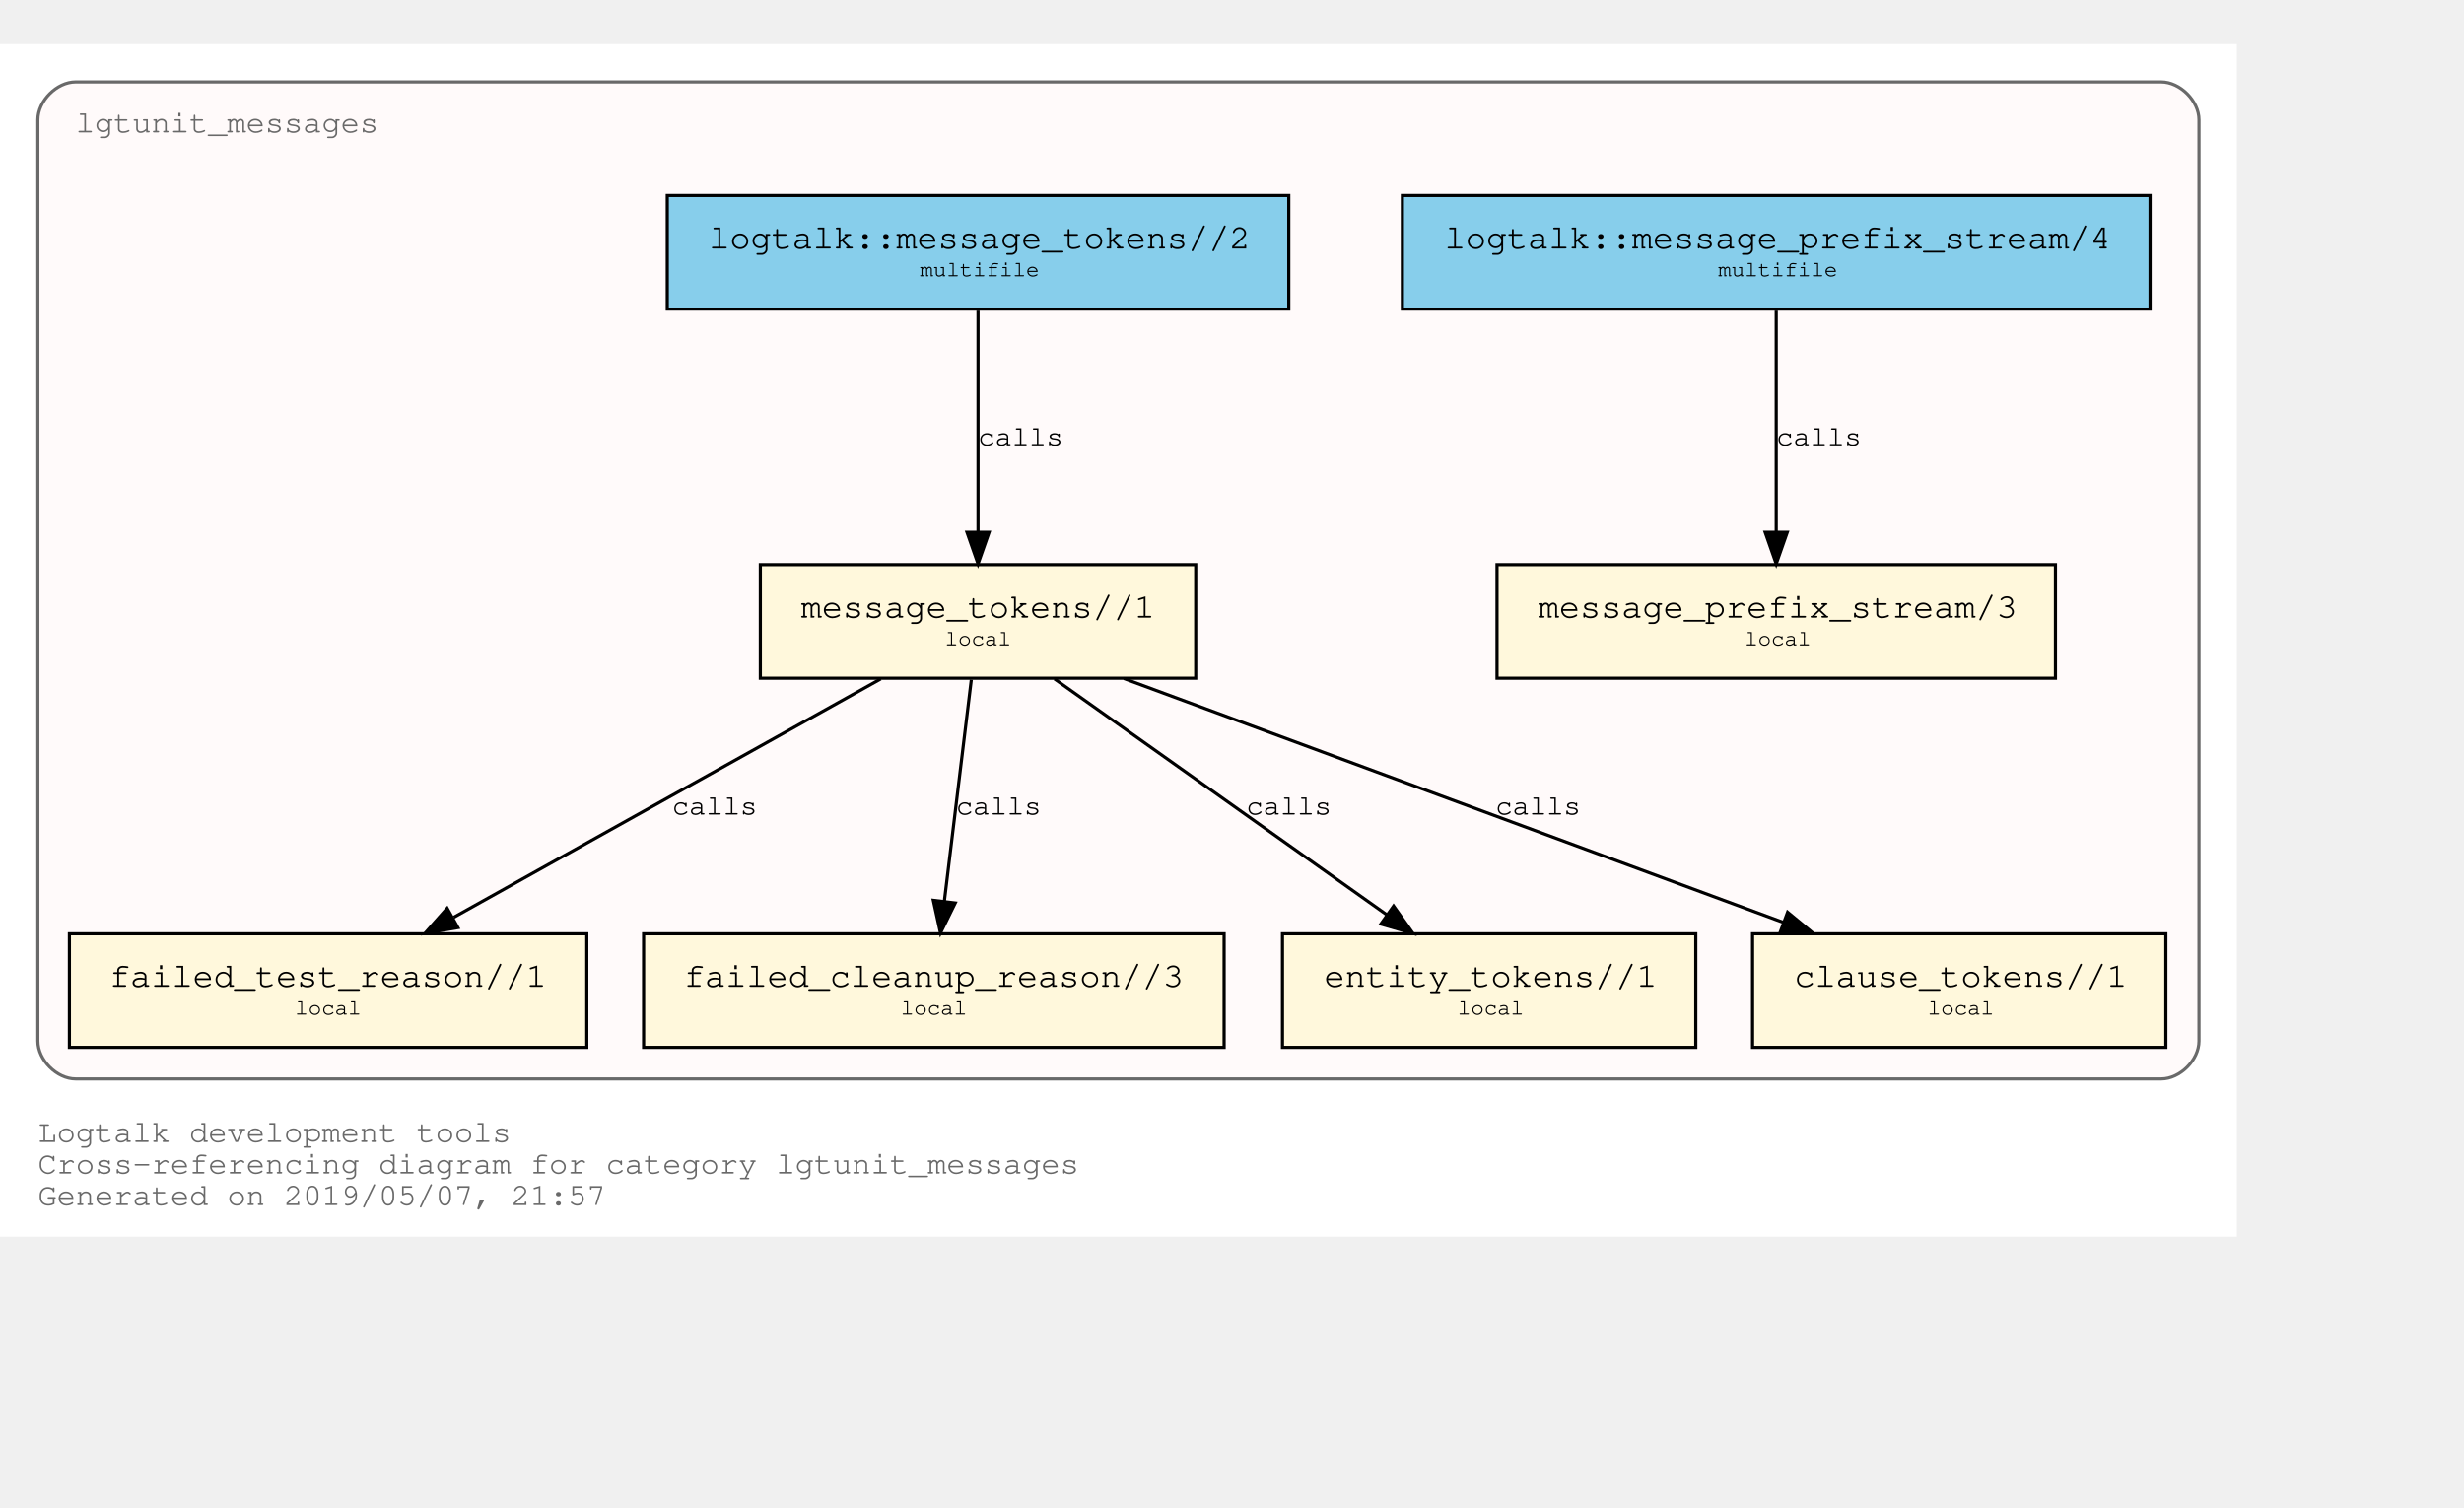
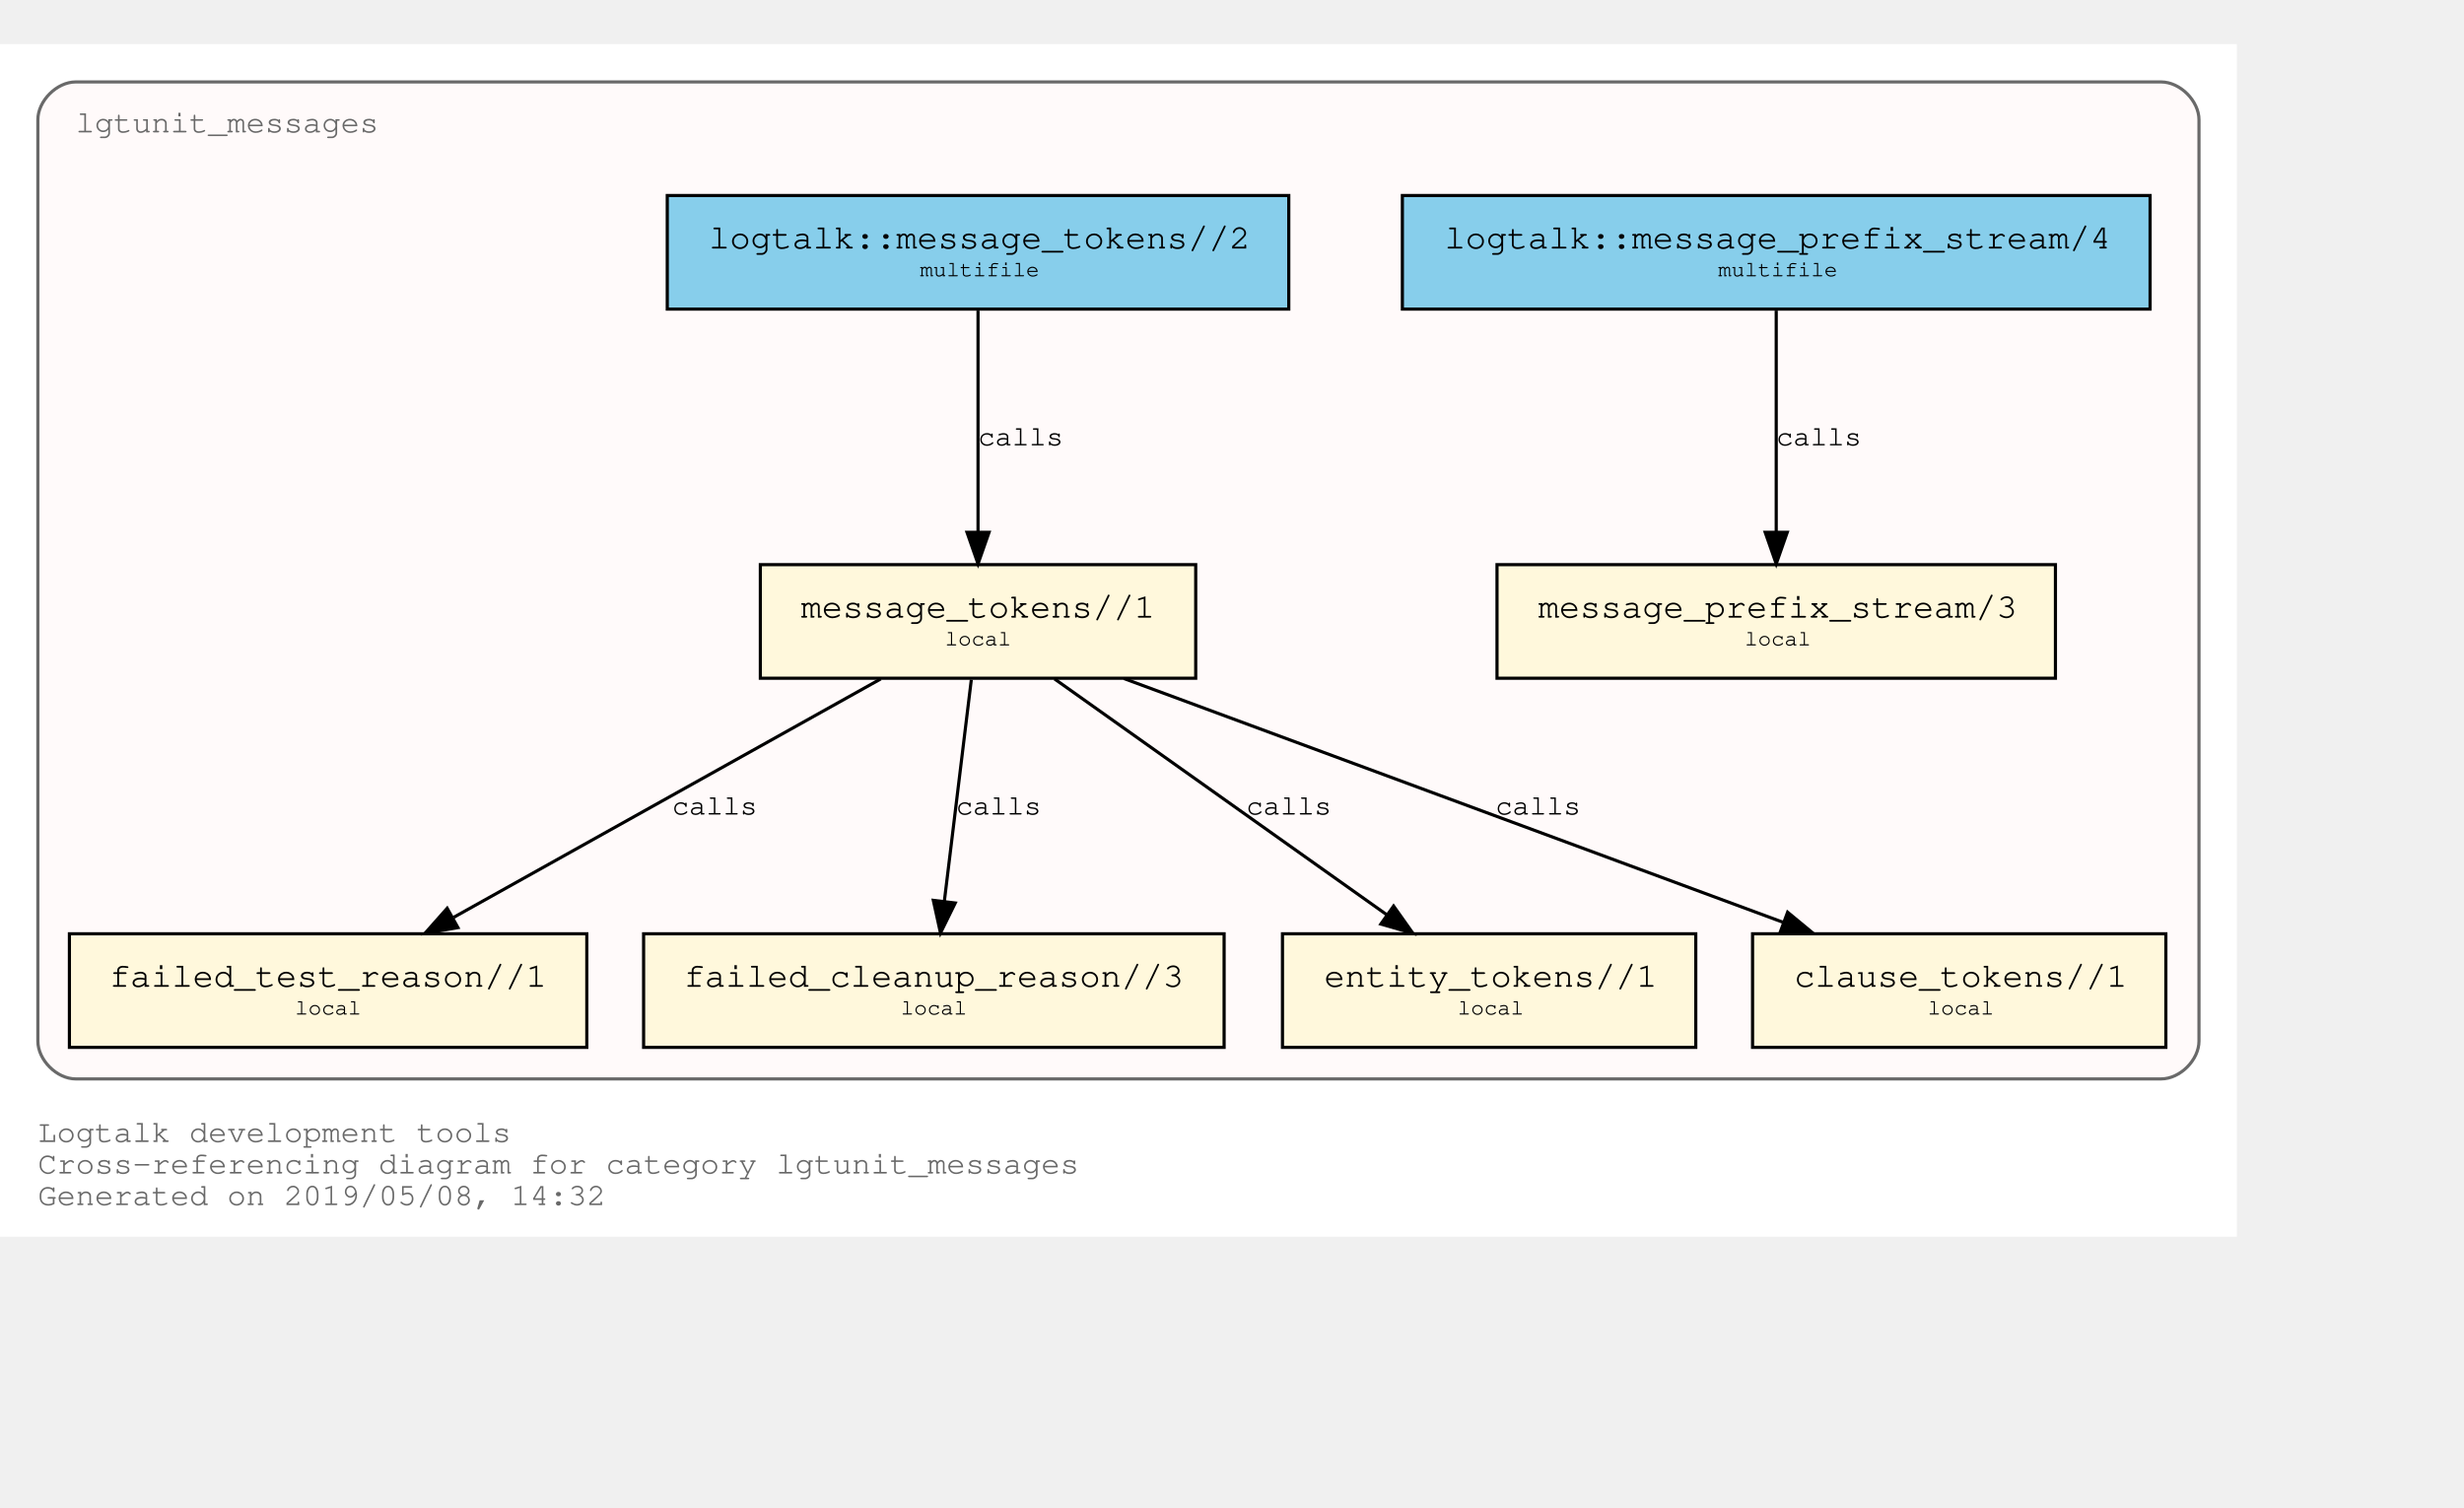
<svg xmlns="http://www.w3.org/2000/svg" xmlns:xlink="http://www.w3.org/1999/xlink" width="853pt" height="522pt" viewBox="72.00 72.00 781.00 450.00">
  <g id="graph0" class="graph" transform="scale(1 1) rotate(0) translate(76 446)">
    <polygon fill="white" stroke="transparent" points="-4,4 -4,-374 705,-374 705,4 -4,4" />
    <text text-anchor="start" x="8" y="-26" font-family="Courier,monospace" font-size="10.00" fill="dimgray">Logtalk development tools</text>
    <text text-anchor="start" x="8" y="-16" font-family="Courier,monospace" font-size="10.00" fill="dimgray">Cross-referencing diagram for category lgtunit_messages</text>
-     <text text-anchor="start" x="8" y="-6" font-family="Courier,monospace" font-size="10.00" fill="dimgray">Generated on 2019/05/07, 21:57</text>
+     <text text-anchor="start" x="8" y="-6" font-family="Courier,monospace" font-size="10.00" fill="dimgray">Generated on 2019/05/08, 14:32</text>
    <g id="clust1" class="cluster">
      <g id="a_clust1">
        <a xlink:title="lgtunit_messages">
          <path fill="snow" stroke="dimgray" d="M20,-46C20,-46 681,-46 681,-46 687,-46 693,-52 693,-58 693,-58 693,-350 693,-350 693,-356 687,-362 681,-362 681,-362 20,-362 20,-362 14,-362 8,-356 8,-350 8,-350 8,-58 8,-58 8,-52 14,-46 20,-46" />
          <g id="a_clust1_0">
-             <a xlink:href="https://github.com/LogtalkDotOrg/logtalk3/tree/9e834dae1d3f4baabc87a9a5b728967b98852738/tools/lgtunit/lgtunit_messages.lgt" xlink:title="https://github.com/LogtalkDotOrg/logtalk3/tree/9e834dae1d3f4baabc87a9a5b728967b98852738/tools/lgtunit/lgtunit_messages.lgt">
+             <a xlink:href="https://github.com/LogtalkDotOrg/logtalk3/tree/f280a7277f7dbf9b55aa6f576fbf83a714fab459/tools/lgtunit/lgtunit_messages.lgt" xlink:title="https://github.com/LogtalkDotOrg/logtalk3/tree/f280a7277f7dbf9b55aa6f576fbf83a714fab459/tools/lgtunit/lgtunit_messages.lgt">
              <text text-anchor="start" x="19.99" y="-346" font-family="Courier,monospace" font-size="10.00" fill="dimgray">lgtunit_messages</text>
            </a>
          </g>
        </a>
      </g>
    </g>
    <g id="node1" class="node">
      <g id="a_node1">
-         <a xlink:href="https://github.com/LogtalkDotOrg/logtalk3/tree/9e834dae1d3f4baabc87a9a5b728967b98852738/tools/lgtunit/lgtunit_messages.lgt#L43" xlink:title="https://github.com/LogtalkDotOrg/logtalk3/tree/9e834dae1d3f4baabc87a9a5b728967b98852738/tools/lgtunit/lgtunit_messages.lgt#L43">
+         <a xlink:href="https://github.com/LogtalkDotOrg/logtalk3/tree/f280a7277f7dbf9b55aa6f576fbf83a714fab459/tools/lgtunit/lgtunit_messages.lgt#L43" xlink:title="https://github.com/LogtalkDotOrg/logtalk3/tree/f280a7277f7dbf9b55aa6f576fbf83a714fab459/tools/lgtunit/lgtunit_messages.lgt#L43">
          <polygon fill="cornsilk" stroke="black" points="647.5,-209 470.5,-209 470.5,-173 647.5,-173 647.5,-209" />
          <text text-anchor="start" x="478.8" y="-192.8" font-family="Courier,monospace" font-size="9.00"> </text>
          <text text-anchor="start" x="483.59" y="-192.2" font-family="Courier,monospace" font-size="11.00">message_prefix_stream/3</text>
          <text text-anchor="start" x="634.8" y="-192.8" font-family="Courier,monospace" font-size="9.00"> </text>
          <text text-anchor="start" x="478.8" y="-182.8" font-family="Courier,monospace" font-size="9.00"> </text>
          <text text-anchor="start" x="549" y="-183.4" font-family="Courier,monospace" font-size="7.00">local</text>
          <text text-anchor="start" x="634.8" y="-182.8" font-family="Courier,monospace" font-size="9.00"> </text>
        </a>
      </g>
    </g>
    <g id="node2" class="node">
      <g id="a_node2">
-         <a xlink:href="https://github.com/LogtalkDotOrg/logtalk3/tree/9e834dae1d3f4baabc87a9a5b728967b98852738/tools/lgtunit/lgtunit_messages.lgt#L56" xlink:title="https://github.com/LogtalkDotOrg/logtalk3/tree/9e834dae1d3f4baabc87a9a5b728967b98852738/tools/lgtunit/lgtunit_messages.lgt#L56">
+         <a xlink:href="https://github.com/LogtalkDotOrg/logtalk3/tree/f280a7277f7dbf9b55aa6f576fbf83a714fab459/tools/lgtunit/lgtunit_messages.lgt#L56" xlink:title="https://github.com/LogtalkDotOrg/logtalk3/tree/f280a7277f7dbf9b55aa6f576fbf83a714fab459/tools/lgtunit/lgtunit_messages.lgt#L56">
          <polygon fill="cornsilk" stroke="black" points="375,-209 237,-209 237,-173 375,-173 375,-209" />
          <text text-anchor="start" x="244.8" y="-192.8" font-family="Courier,monospace" font-size="9.00"> </text>
          <text text-anchor="start" x="249.89" y="-192.2" font-family="Courier,monospace" font-size="11.00">message_tokens//1</text>
          <text text-anchor="start" x="361.8" y="-192.8" font-family="Courier,monospace" font-size="9.00"> </text>
          <text text-anchor="start" x="244.8" y="-182.8" font-family="Courier,monospace" font-size="9.00"> </text>
          <text text-anchor="start" x="295.5" y="-183.4" font-family="Courier,monospace" font-size="7.00">local</text>
          <text text-anchor="start" x="361.8" y="-182.8" font-family="Courier,monospace" font-size="9.00"> </text>
        </a>
      </g>
    </g>
    <g id="node3" class="node">
      <g id="a_node3">
-         <a xlink:href="https://github.com/LogtalkDotOrg/logtalk3/tree/9e834dae1d3f4baabc87a9a5b728967b98852738/tools/lgtunit/lgtunit_messages.lgt#L206" xlink:title="https://github.com/LogtalkDotOrg/logtalk3/tree/9e834dae1d3f4baabc87a9a5b728967b98852738/tools/lgtunit/lgtunit_messages.lgt#L206">
+         <a xlink:href="https://github.com/LogtalkDotOrg/logtalk3/tree/f280a7277f7dbf9b55aa6f576fbf83a714fab459/tools/lgtunit/lgtunit_messages.lgt#L206" xlink:title="https://github.com/LogtalkDotOrg/logtalk3/tree/f280a7277f7dbf9b55aa6f576fbf83a714fab459/tools/lgtunit/lgtunit_messages.lgt#L206">
          <polygon fill="cornsilk" stroke="black" points="182,-92 18,-92 18,-56 182,-56 182,-92" />
          <text text-anchor="start" x="25.8" y="-75.8" font-family="Courier,monospace" font-size="9.00"> </text>
          <text text-anchor="start" x="30.69" y="-75.2" font-family="Courier,monospace" font-size="11.00">failed_test_reason//1</text>
          <text text-anchor="start" x="168.8" y="-75.8" font-family="Courier,monospace" font-size="9.00"> </text>
          <text text-anchor="start" x="25.8" y="-65.8" font-family="Courier,monospace" font-size="9.00"> </text>
          <text text-anchor="start" x="89.5" y="-66.4" font-family="Courier,monospace" font-size="7.00">local</text>
          <text text-anchor="start" x="168.8" y="-65.8" font-family="Courier,monospace" font-size="9.00"> </text>
        </a>
      </g>
    </g>
    <g id="edge3" class="edge">
      <g id="a_edge3">
-         <a xlink:href="https://github.com/LogtalkDotOrg/logtalk3/tree/9e834dae1d3f4baabc87a9a5b728967b98852738/tools/lgtunit/lgtunit_messages.lgt#L97" xlink:title="calls">
+         <a xlink:href="https://github.com/LogtalkDotOrg/logtalk3/tree/f280a7277f7dbf9b55aa6f576fbf83a714fab459/tools/lgtunit/lgtunit_messages.lgt#L97" xlink:title="calls">
          <path fill="none" stroke="black" d="M275.16,-172.78C239.1,-152.65 179.34,-119.29 139.81,-97.22" />
          <polygon fill="black" stroke="black" points="141.15,-93.96 130.71,-92.15 137.74,-100.08 141.15,-93.96" />
        </a>
      </g>
      <g id="a_edge3-label">
-         <a xlink:href="https://github.com/LogtalkDotOrg/logtalk3/tree/9e834dae1d3f4baabc87a9a5b728967b98852738/tools/lgtunit/lgtunit_messages.lgt#L97" xlink:title="https://github.com/LogtalkDotOrg/logtalk3/tree/9e834dae1d3f4baabc87a9a5b728967b98852738/tools/lgtunit/lgtunit_messages.lgt#L97">
+         <a xlink:href="https://github.com/LogtalkDotOrg/logtalk3/tree/f280a7277f7dbf9b55aa6f576fbf83a714fab459/tools/lgtunit/lgtunit_messages.lgt#L97" xlink:title="https://github.com/LogtalkDotOrg/logtalk3/tree/f280a7277f7dbf9b55aa6f576fbf83a714fab459/tools/lgtunit/lgtunit_messages.lgt#L97">
          <text text-anchor="start" x="209" y="-129.8" font-family="Courier,monospace" font-size="9.00">calls</text>
        </a>
      </g>
    </g>
    <g id="node4" class="node">
      <g id="a_node4">
-         <a xlink:href="https://github.com/LogtalkDotOrg/logtalk3/tree/9e834dae1d3f4baabc87a9a5b728967b98852738/tools/lgtunit/lgtunit_messages.lgt#L244" xlink:title="https://github.com/LogtalkDotOrg/logtalk3/tree/9e834dae1d3f4baabc87a9a5b728967b98852738/tools/lgtunit/lgtunit_messages.lgt#L244">
+         <a xlink:href="https://github.com/LogtalkDotOrg/logtalk3/tree/f280a7277f7dbf9b55aa6f576fbf83a714fab459/tools/lgtunit/lgtunit_messages.lgt#L244" xlink:title="https://github.com/LogtalkDotOrg/logtalk3/tree/f280a7277f7dbf9b55aa6f576fbf83a714fab459/tools/lgtunit/lgtunit_messages.lgt#L244">
          <polygon fill="cornsilk" stroke="black" points="384,-92 200,-92 200,-56 384,-56 384,-92" />
          <text text-anchor="start" x="207.8" y="-75.8" font-family="Courier,monospace" font-size="9.00"> </text>
          <text text-anchor="start" x="212.79" y="-75.2" font-family="Courier,monospace" font-size="11.00">failed_cleanup_reason//3</text>
          <text text-anchor="start" x="370.8" y="-75.8" font-family="Courier,monospace" font-size="9.00"> </text>
          <text text-anchor="start" x="207.8" y="-65.8" font-family="Courier,monospace" font-size="9.00"> </text>
          <text text-anchor="start" x="281.5" y="-66.4" font-family="Courier,monospace" font-size="7.00">local</text>
          <text text-anchor="start" x="370.8" y="-65.8" font-family="Courier,monospace" font-size="9.00"> </text>
        </a>
      </g>
    </g>
    <g id="edge4" class="edge">
      <g id="a_edge4">
-         <a xlink:href="https://github.com/LogtalkDotOrg/logtalk3/tree/9e834dae1d3f4baabc87a9a5b728967b98852738/tools/lgtunit/lgtunit_messages.lgt#L133" xlink:title="calls">
+         <a xlink:href="https://github.com/LogtalkDotOrg/logtalk3/tree/f280a7277f7dbf9b55aa6f576fbf83a714fab459/tools/lgtunit/lgtunit_messages.lgt#L133" xlink:title="calls">
          <path fill="none" stroke="black" d="M303.87,-172.53C301.6,-153.85 297.96,-123.97 295.31,-102.2" />
          <polygon fill="black" stroke="black" points="298.78,-101.76 294.1,-92.25 291.83,-102.6 298.78,-101.76" />
        </a>
      </g>
      <g id="a_edge4-label">
-         <a xlink:href="https://github.com/LogtalkDotOrg/logtalk3/tree/9e834dae1d3f4baabc87a9a5b728967b98852738/tools/lgtunit/lgtunit_messages.lgt#L133" xlink:title="https://github.com/LogtalkDotOrg/logtalk3/tree/9e834dae1d3f4baabc87a9a5b728967b98852738/tools/lgtunit/lgtunit_messages.lgt#L133">
+         <a xlink:href="https://github.com/LogtalkDotOrg/logtalk3/tree/f280a7277f7dbf9b55aa6f576fbf83a714fab459/tools/lgtunit/lgtunit_messages.lgt#L133" xlink:title="https://github.com/LogtalkDotOrg/logtalk3/tree/f280a7277f7dbf9b55aa6f576fbf83a714fab459/tools/lgtunit/lgtunit_messages.lgt#L133">
          <text text-anchor="start" x="299" y="-129.8" font-family="Courier,monospace" font-size="9.00">calls</text>
        </a>
      </g>
    </g>
    <g id="node5" class="node">
      <g id="a_node5">
-         <a xlink:href="https://github.com/LogtalkDotOrg/logtalk3/tree/9e834dae1d3f4baabc87a9a5b728967b98852738/tools/lgtunit/lgtunit_messages.lgt#L249" xlink:title="https://github.com/LogtalkDotOrg/logtalk3/tree/9e834dae1d3f4baabc87a9a5b728967b98852738/tools/lgtunit/lgtunit_messages.lgt#L249">
+         <a xlink:href="https://github.com/LogtalkDotOrg/logtalk3/tree/f280a7277f7dbf9b55aa6f576fbf83a714fab459/tools/lgtunit/lgtunit_messages.lgt#L249" xlink:title="https://github.com/LogtalkDotOrg/logtalk3/tree/f280a7277f7dbf9b55aa6f576fbf83a714fab459/tools/lgtunit/lgtunit_messages.lgt#L249">
          <polygon fill="cornsilk" stroke="black" points="533.5,-92 402.5,-92 402.5,-56 533.5,-56 533.5,-92" />
          <text text-anchor="start" x="410.8" y="-75.8" font-family="Courier,monospace" font-size="9.00"> </text>
          <text text-anchor="start" x="415.69" y="-75.2" font-family="Courier,monospace" font-size="11.00">entity_tokens//1</text>
          <text text-anchor="start" x="520.8" y="-75.8" font-family="Courier,monospace" font-size="9.00"> </text>
          <text text-anchor="start" x="410.8" y="-65.8" font-family="Courier,monospace" font-size="9.00"> </text>
          <text text-anchor="start" x="458" y="-66.4" font-family="Courier,monospace" font-size="7.00">local</text>
          <text text-anchor="start" x="520.8" y="-65.8" font-family="Courier,monospace" font-size="9.00"> </text>
        </a>
      </g>
    </g>
    <g id="edge5" class="edge">
      <g id="a_edge5">
-         <a xlink:href="https://github.com/LogtalkDotOrg/logtalk3/tree/9e834dae1d3f4baabc87a9a5b728967b98852738/tools/lgtunit/lgtunit_messages.lgt#L145" xlink:title="calls">
+         <a xlink:href="https://github.com/LogtalkDotOrg/logtalk3/tree/f280a7277f7dbf9b55aa6f576fbf83a714fab459/tools/lgtunit/lgtunit_messages.lgt#L145" xlink:title="calls">
          <path fill="none" stroke="black" d="M330.25,-172.78C358.25,-152.91 404.42,-120.13 435.51,-98.07" />
          <polygon fill="black" stroke="black" points="437.72,-100.79 443.85,-92.15 433.67,-95.08 437.72,-100.79" />
        </a>
      </g>
      <g id="a_edge5-label">
-         <a xlink:href="https://github.com/LogtalkDotOrg/logtalk3/tree/9e834dae1d3f4baabc87a9a5b728967b98852738/tools/lgtunit/lgtunit_messages.lgt#L145" xlink:title="https://github.com/LogtalkDotOrg/logtalk3/tree/9e834dae1d3f4baabc87a9a5b728967b98852738/tools/lgtunit/lgtunit_messages.lgt#L145">
+         <a xlink:href="https://github.com/LogtalkDotOrg/logtalk3/tree/f280a7277f7dbf9b55aa6f576fbf83a714fab459/tools/lgtunit/lgtunit_messages.lgt#L145" xlink:title="https://github.com/LogtalkDotOrg/logtalk3/tree/f280a7277f7dbf9b55aa6f576fbf83a714fab459/tools/lgtunit/lgtunit_messages.lgt#L145">
          <text text-anchor="start" x="391" y="-129.8" font-family="Courier,monospace" font-size="9.00">calls</text>
        </a>
      </g>
    </g>
    <g id="node6" class="node">
      <g id="a_node6">
-         <a xlink:href="https://github.com/LogtalkDotOrg/logtalk3/tree/9e834dae1d3f4baabc87a9a5b728967b98852738/tools/lgtunit/lgtunit_messages.lgt#L255" xlink:title="https://github.com/LogtalkDotOrg/logtalk3/tree/9e834dae1d3f4baabc87a9a5b728967b98852738/tools/lgtunit/lgtunit_messages.lgt#L255">
+         <a xlink:href="https://github.com/LogtalkDotOrg/logtalk3/tree/f280a7277f7dbf9b55aa6f576fbf83a714fab459/tools/lgtunit/lgtunit_messages.lgt#L255" xlink:title="https://github.com/LogtalkDotOrg/logtalk3/tree/f280a7277f7dbf9b55aa6f576fbf83a714fab459/tools/lgtunit/lgtunit_messages.lgt#L255">
          <polygon fill="cornsilk" stroke="black" points="682.5,-92 551.5,-92 551.5,-56 682.5,-56 682.5,-92" />
          <text text-anchor="start" x="559.8" y="-75.8" font-family="Courier,monospace" font-size="9.00"> </text>
          <text text-anchor="start" x="564.69" y="-75.2" font-family="Courier,monospace" font-size="11.00">clause_tokens//1</text>
          <text text-anchor="start" x="669.8" y="-75.8" font-family="Courier,monospace" font-size="9.00"> </text>
          <text text-anchor="start" x="559.8" y="-65.8" font-family="Courier,monospace" font-size="9.00"> </text>
          <text text-anchor="start" x="607" y="-66.4" font-family="Courier,monospace" font-size="7.00">local</text>
          <text text-anchor="start" x="669.8" y="-65.8" font-family="Courier,monospace" font-size="9.00"> </text>
        </a>
      </g>
    </g>
    <g id="edge6" class="edge">
      <g id="a_edge6">
-         <a xlink:href="https://github.com/LogtalkDotOrg/logtalk3/tree/9e834dae1d3f4baabc87a9a5b728967b98852738/tools/lgtunit/lgtunit_messages.lgt#L145" xlink:title="calls">
+         <a xlink:href="https://github.com/LogtalkDotOrg/logtalk3/tree/f280a7277f7dbf9b55aa6f576fbf83a714fab459/tools/lgtunit/lgtunit_messages.lgt#L145" xlink:title="calls">
          <path fill="none" stroke="black" d="M352.22,-172.91C407.92,-152.31 501.45,-117.73 561.13,-95.66" />
          <polygon fill="black" stroke="black" points="562.61,-98.84 570.78,-92.09 560.18,-92.28 562.61,-98.84" />
        </a>
      </g>
      <g id="a_edge6-label">
-         <a xlink:href="https://github.com/LogtalkDotOrg/logtalk3/tree/9e834dae1d3f4baabc87a9a5b728967b98852738/tools/lgtunit/lgtunit_messages.lgt#L145" xlink:title="https://github.com/LogtalkDotOrg/logtalk3/tree/9e834dae1d3f4baabc87a9a5b728967b98852738/tools/lgtunit/lgtunit_messages.lgt#L145">
+         <a xlink:href="https://github.com/LogtalkDotOrg/logtalk3/tree/f280a7277f7dbf9b55aa6f576fbf83a714fab459/tools/lgtunit/lgtunit_messages.lgt#L145" xlink:title="https://github.com/LogtalkDotOrg/logtalk3/tree/f280a7277f7dbf9b55aa6f576fbf83a714fab459/tools/lgtunit/lgtunit_messages.lgt#L145">
          <text text-anchor="start" x="470" y="-129.8" font-family="Courier,monospace" font-size="9.00">calls</text>
        </a>
      </g>
    </g>
    <g id="node7" class="node">
      <g id="a_node7">
-         <a xlink:href="https://github.com/LogtalkDotOrg/logtalk3/tree/9e834dae1d3f4baabc87a9a5b728967b98852738/tools/lgtunit/lgtunit_messages.lgt#L39" xlink:title="https://github.com/LogtalkDotOrg/logtalk3/tree/9e834dae1d3f4baabc87a9a5b728967b98852738/tools/lgtunit/lgtunit_messages.lgt#L39">
+         <a xlink:href="https://github.com/LogtalkDotOrg/logtalk3/tree/f280a7277f7dbf9b55aa6f576fbf83a714fab459/tools/lgtunit/lgtunit_messages.lgt#L39" xlink:title="https://github.com/LogtalkDotOrg/logtalk3/tree/f280a7277f7dbf9b55aa6f576fbf83a714fab459/tools/lgtunit/lgtunit_messages.lgt#L39">
          <polygon fill="skyblue" stroke="black" points="677.5,-326 440.5,-326 440.5,-290 677.5,-290 677.5,-326" />
          <text text-anchor="start" x="448.8" y="-309.8" font-family="Courier,monospace" font-size="9.00"> </text>
          <text text-anchor="start" x="453.88" y="-309.2" font-family="Courier,monospace" font-size="11.00">logtalk::message_prefix_stream/4</text>
          <text text-anchor="start" x="664.8" y="-309.8" font-family="Courier,monospace" font-size="9.00"> </text>
          <text text-anchor="start" x="448.8" y="-299.8" font-family="Courier,monospace" font-size="9.00"> </text>
          <text text-anchor="start" x="540.6" y="-300.4" font-family="Courier,monospace" font-size="7.00">multifile</text>
          <text text-anchor="start" x="664.8" y="-299.8" font-family="Courier,monospace" font-size="9.00"> </text>
        </a>
      </g>
    </g>
    <g id="edge1" class="edge">
      <g id="a_edge1">
-         <a xlink:href="https://github.com/LogtalkDotOrg/logtalk3/tree/9e834dae1d3f4baabc87a9a5b728967b98852738/tools/lgtunit/lgtunit_messages.lgt#L39" xlink:title="calls">
+         <a xlink:href="https://github.com/LogtalkDotOrg/logtalk3/tree/f280a7277f7dbf9b55aa6f576fbf83a714fab459/tools/lgtunit/lgtunit_messages.lgt#L39" xlink:title="calls">
          <path fill="none" stroke="black" d="M559,-289.53C559,-270.94 559,-241.24 559,-219.5" />
          <polygon fill="black" stroke="black" points="562.5,-219.25 559,-209.25 555.5,-219.25 562.5,-219.25" />
        </a>
      </g>
      <g id="a_edge1-label">
-         <a xlink:href="https://github.com/LogtalkDotOrg/logtalk3/tree/9e834dae1d3f4baabc87a9a5b728967b98852738/tools/lgtunit/lgtunit_messages.lgt#L39" xlink:title="https://github.com/LogtalkDotOrg/logtalk3/tree/9e834dae1d3f4baabc87a9a5b728967b98852738/tools/lgtunit/lgtunit_messages.lgt#L39">
+         <a xlink:href="https://github.com/LogtalkDotOrg/logtalk3/tree/f280a7277f7dbf9b55aa6f576fbf83a714fab459/tools/lgtunit/lgtunit_messages.lgt#L39" xlink:title="https://github.com/LogtalkDotOrg/logtalk3/tree/f280a7277f7dbf9b55aa6f576fbf83a714fab459/tools/lgtunit/lgtunit_messages.lgt#L39">
          <text text-anchor="start" x="559" y="-246.8" font-family="Courier,monospace" font-size="9.00">calls</text>
        </a>
      </g>
    </g>
    <g id="node8" class="node">
      <g id="a_node8">
-         <a xlink:href="https://github.com/LogtalkDotOrg/logtalk3/tree/9e834dae1d3f4baabc87a9a5b728967b98852738/tools/lgtunit/lgtunit_messages.lgt#L50" xlink:title="https://github.com/LogtalkDotOrg/logtalk3/tree/9e834dae1d3f4baabc87a9a5b728967b98852738/tools/lgtunit/lgtunit_messages.lgt#L50">
+         <a xlink:href="https://github.com/LogtalkDotOrg/logtalk3/tree/f280a7277f7dbf9b55aa6f576fbf83a714fab459/tools/lgtunit/lgtunit_messages.lgt#L50" xlink:title="https://github.com/LogtalkDotOrg/logtalk3/tree/f280a7277f7dbf9b55aa6f576fbf83a714fab459/tools/lgtunit/lgtunit_messages.lgt#L50">
          <polygon fill="skyblue" stroke="black" points="404.5,-326 207.5,-326 207.5,-290 404.5,-290 404.5,-326" />
          <text text-anchor="start" x="215.8" y="-309.8" font-family="Courier,monospace" font-size="9.00"> </text>
          <text text-anchor="start" x="220.69" y="-309.2" font-family="Courier,monospace" font-size="11.00">logtalk::message_tokens//2</text>
          <text text-anchor="start" x="391.8" y="-309.8" font-family="Courier,monospace" font-size="9.00"> </text>
          <text text-anchor="start" x="215.8" y="-299.8" font-family="Courier,monospace" font-size="9.00"> </text>
          <text text-anchor="start" x="287.6" y="-300.4" font-family="Courier,monospace" font-size="7.00">multifile</text>
          <text text-anchor="start" x="391.8" y="-299.8" font-family="Courier,monospace" font-size="9.00"> </text>
        </a>
      </g>
    </g>
    <g id="edge2" class="edge">
      <g id="a_edge2">
-         <a xlink:href="https://github.com/LogtalkDotOrg/logtalk3/tree/9e834dae1d3f4baabc87a9a5b728967b98852738/tools/lgtunit/lgtunit_messages.lgt#L50" xlink:title="calls">
+         <a xlink:href="https://github.com/LogtalkDotOrg/logtalk3/tree/f280a7277f7dbf9b55aa6f576fbf83a714fab459/tools/lgtunit/lgtunit_messages.lgt#L50" xlink:title="calls">
          <path fill="none" stroke="black" d="M306,-289.53C306,-270.94 306,-241.24 306,-219.5" />
          <polygon fill="black" stroke="black" points="309.5,-219.25 306,-209.25 302.5,-219.25 309.5,-219.25" />
        </a>
      </g>
      <g id="a_edge2-label">
-         <a xlink:href="https://github.com/LogtalkDotOrg/logtalk3/tree/9e834dae1d3f4baabc87a9a5b728967b98852738/tools/lgtunit/lgtunit_messages.lgt#L50" xlink:title="https://github.com/LogtalkDotOrg/logtalk3/tree/9e834dae1d3f4baabc87a9a5b728967b98852738/tools/lgtunit/lgtunit_messages.lgt#L50">
+         <a xlink:href="https://github.com/LogtalkDotOrg/logtalk3/tree/f280a7277f7dbf9b55aa6f576fbf83a714fab459/tools/lgtunit/lgtunit_messages.lgt#L50" xlink:title="https://github.com/LogtalkDotOrg/logtalk3/tree/f280a7277f7dbf9b55aa6f576fbf83a714fab459/tools/lgtunit/lgtunit_messages.lgt#L50">
          <text text-anchor="start" x="306" y="-246.8" font-family="Courier,monospace" font-size="9.00">calls</text>
        </a>
      </g>
    </g>
  </g>
</svg>
